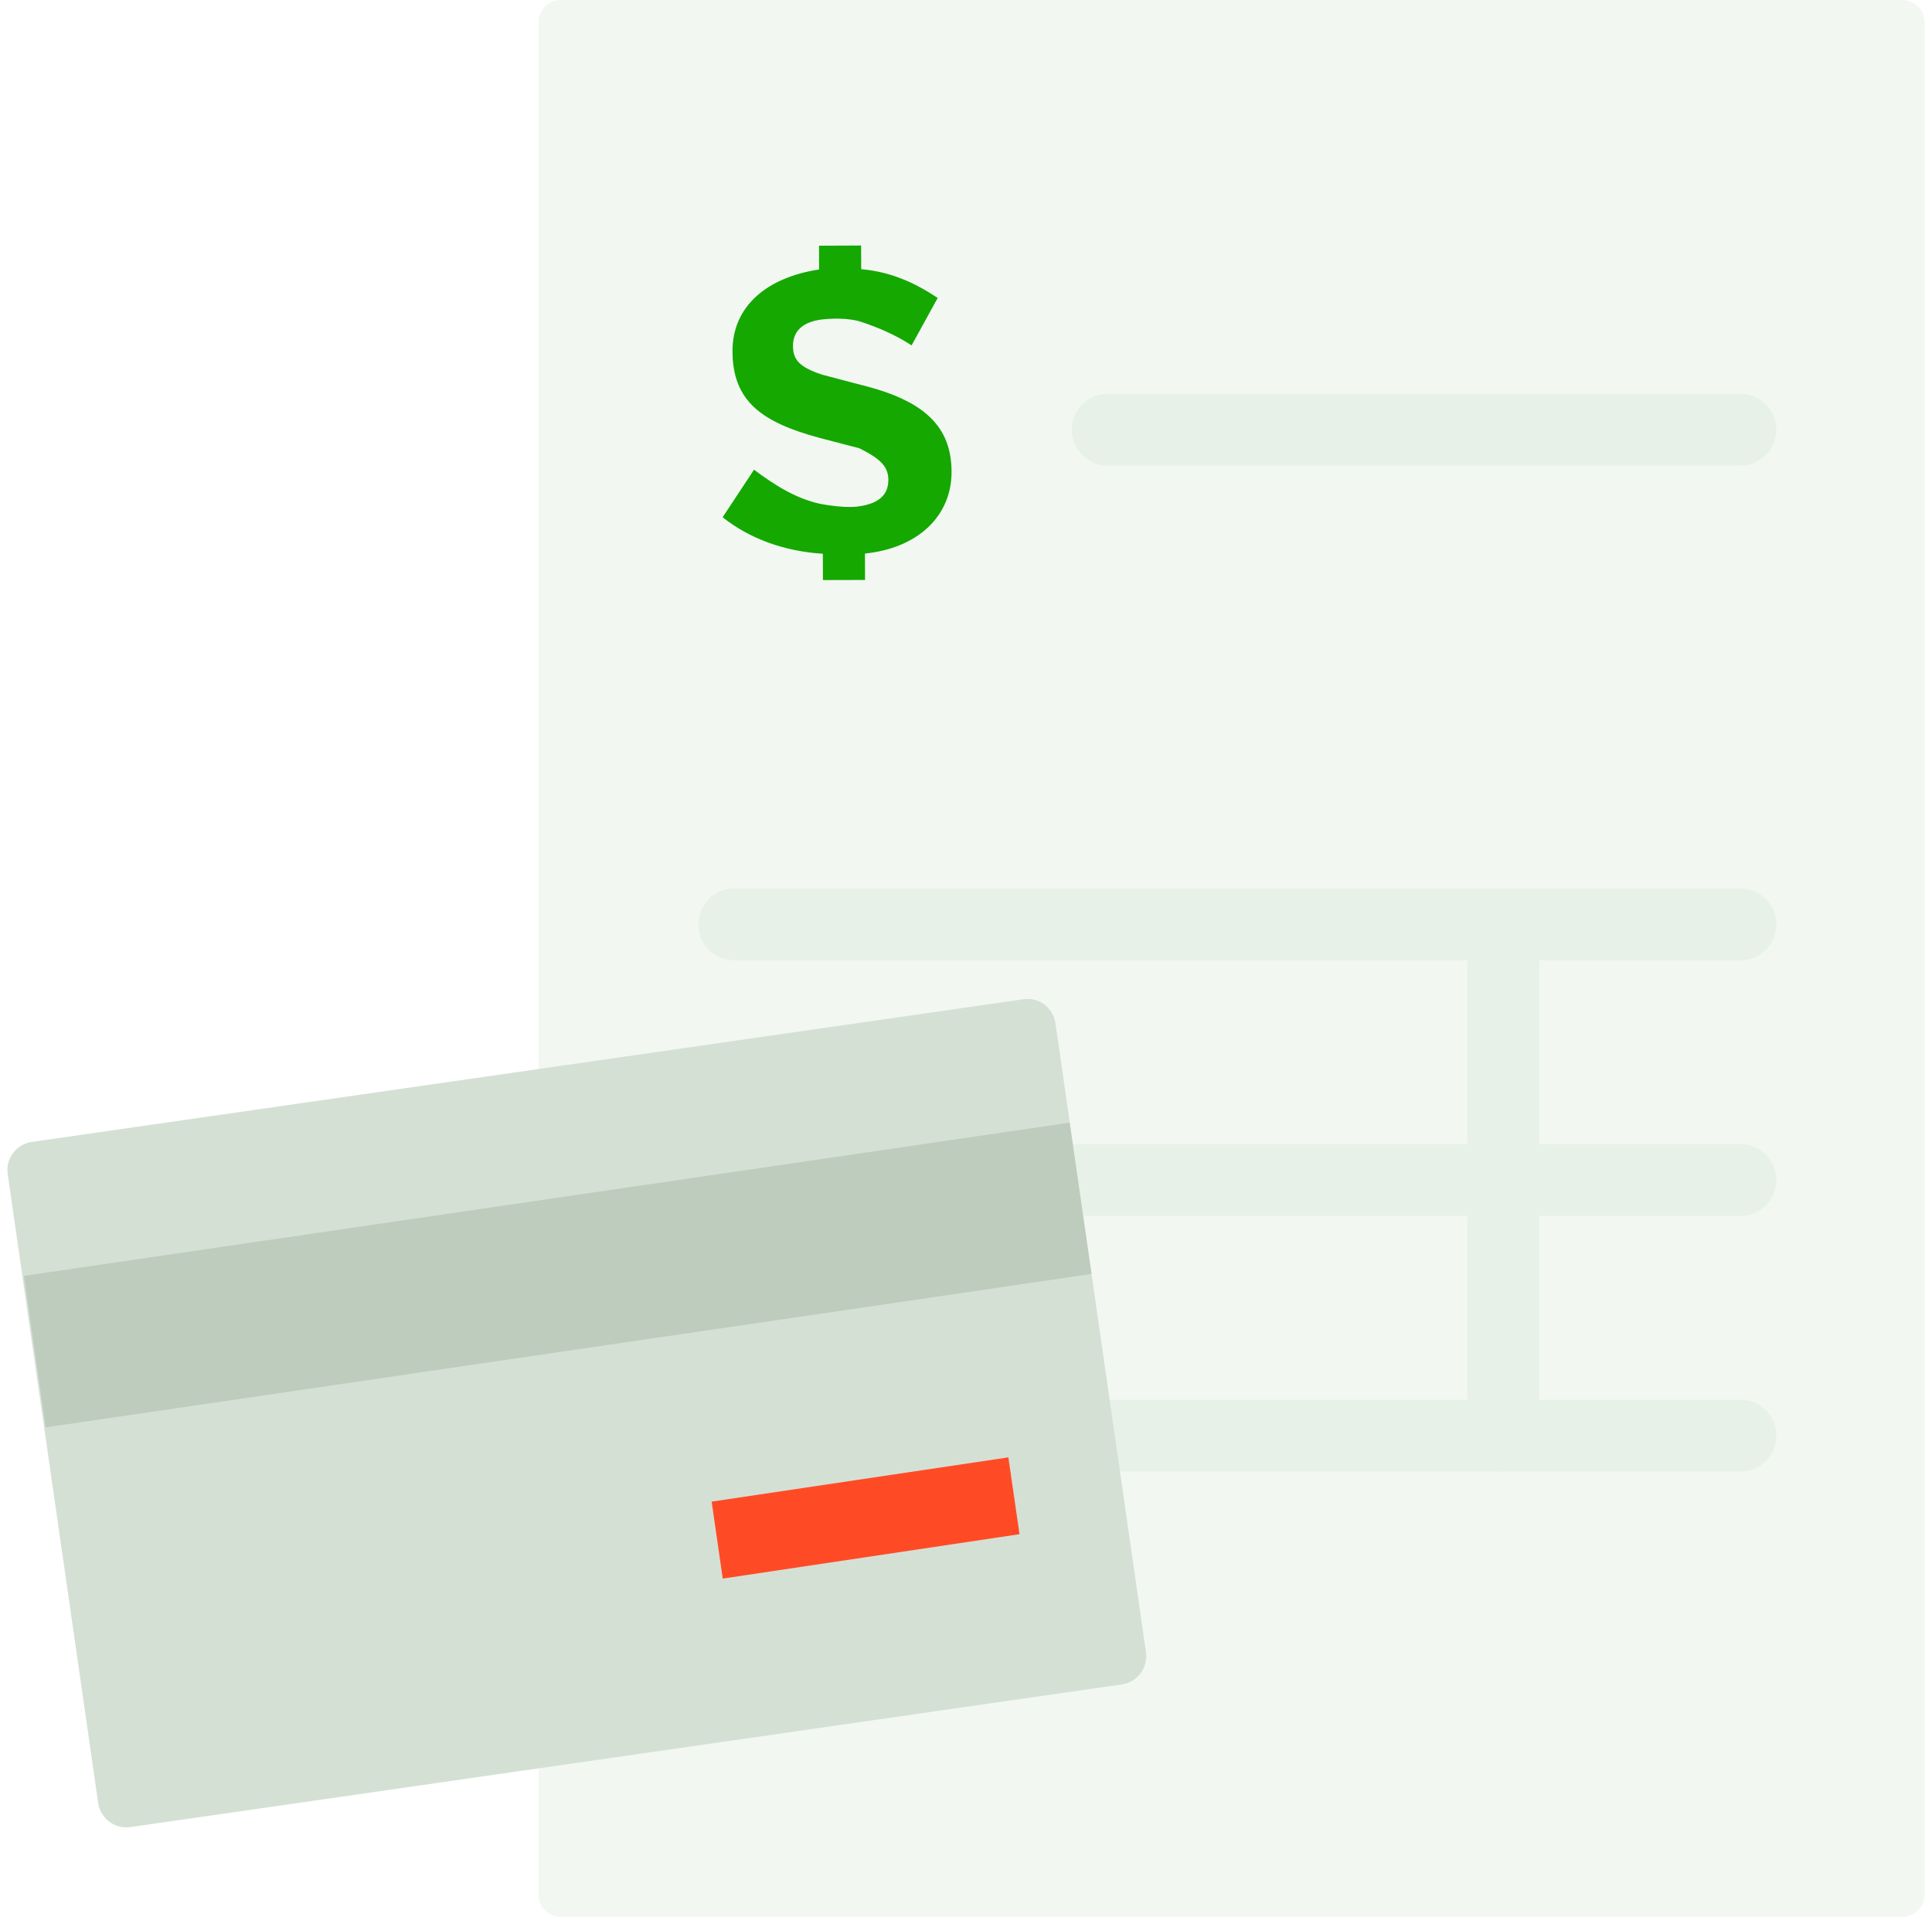
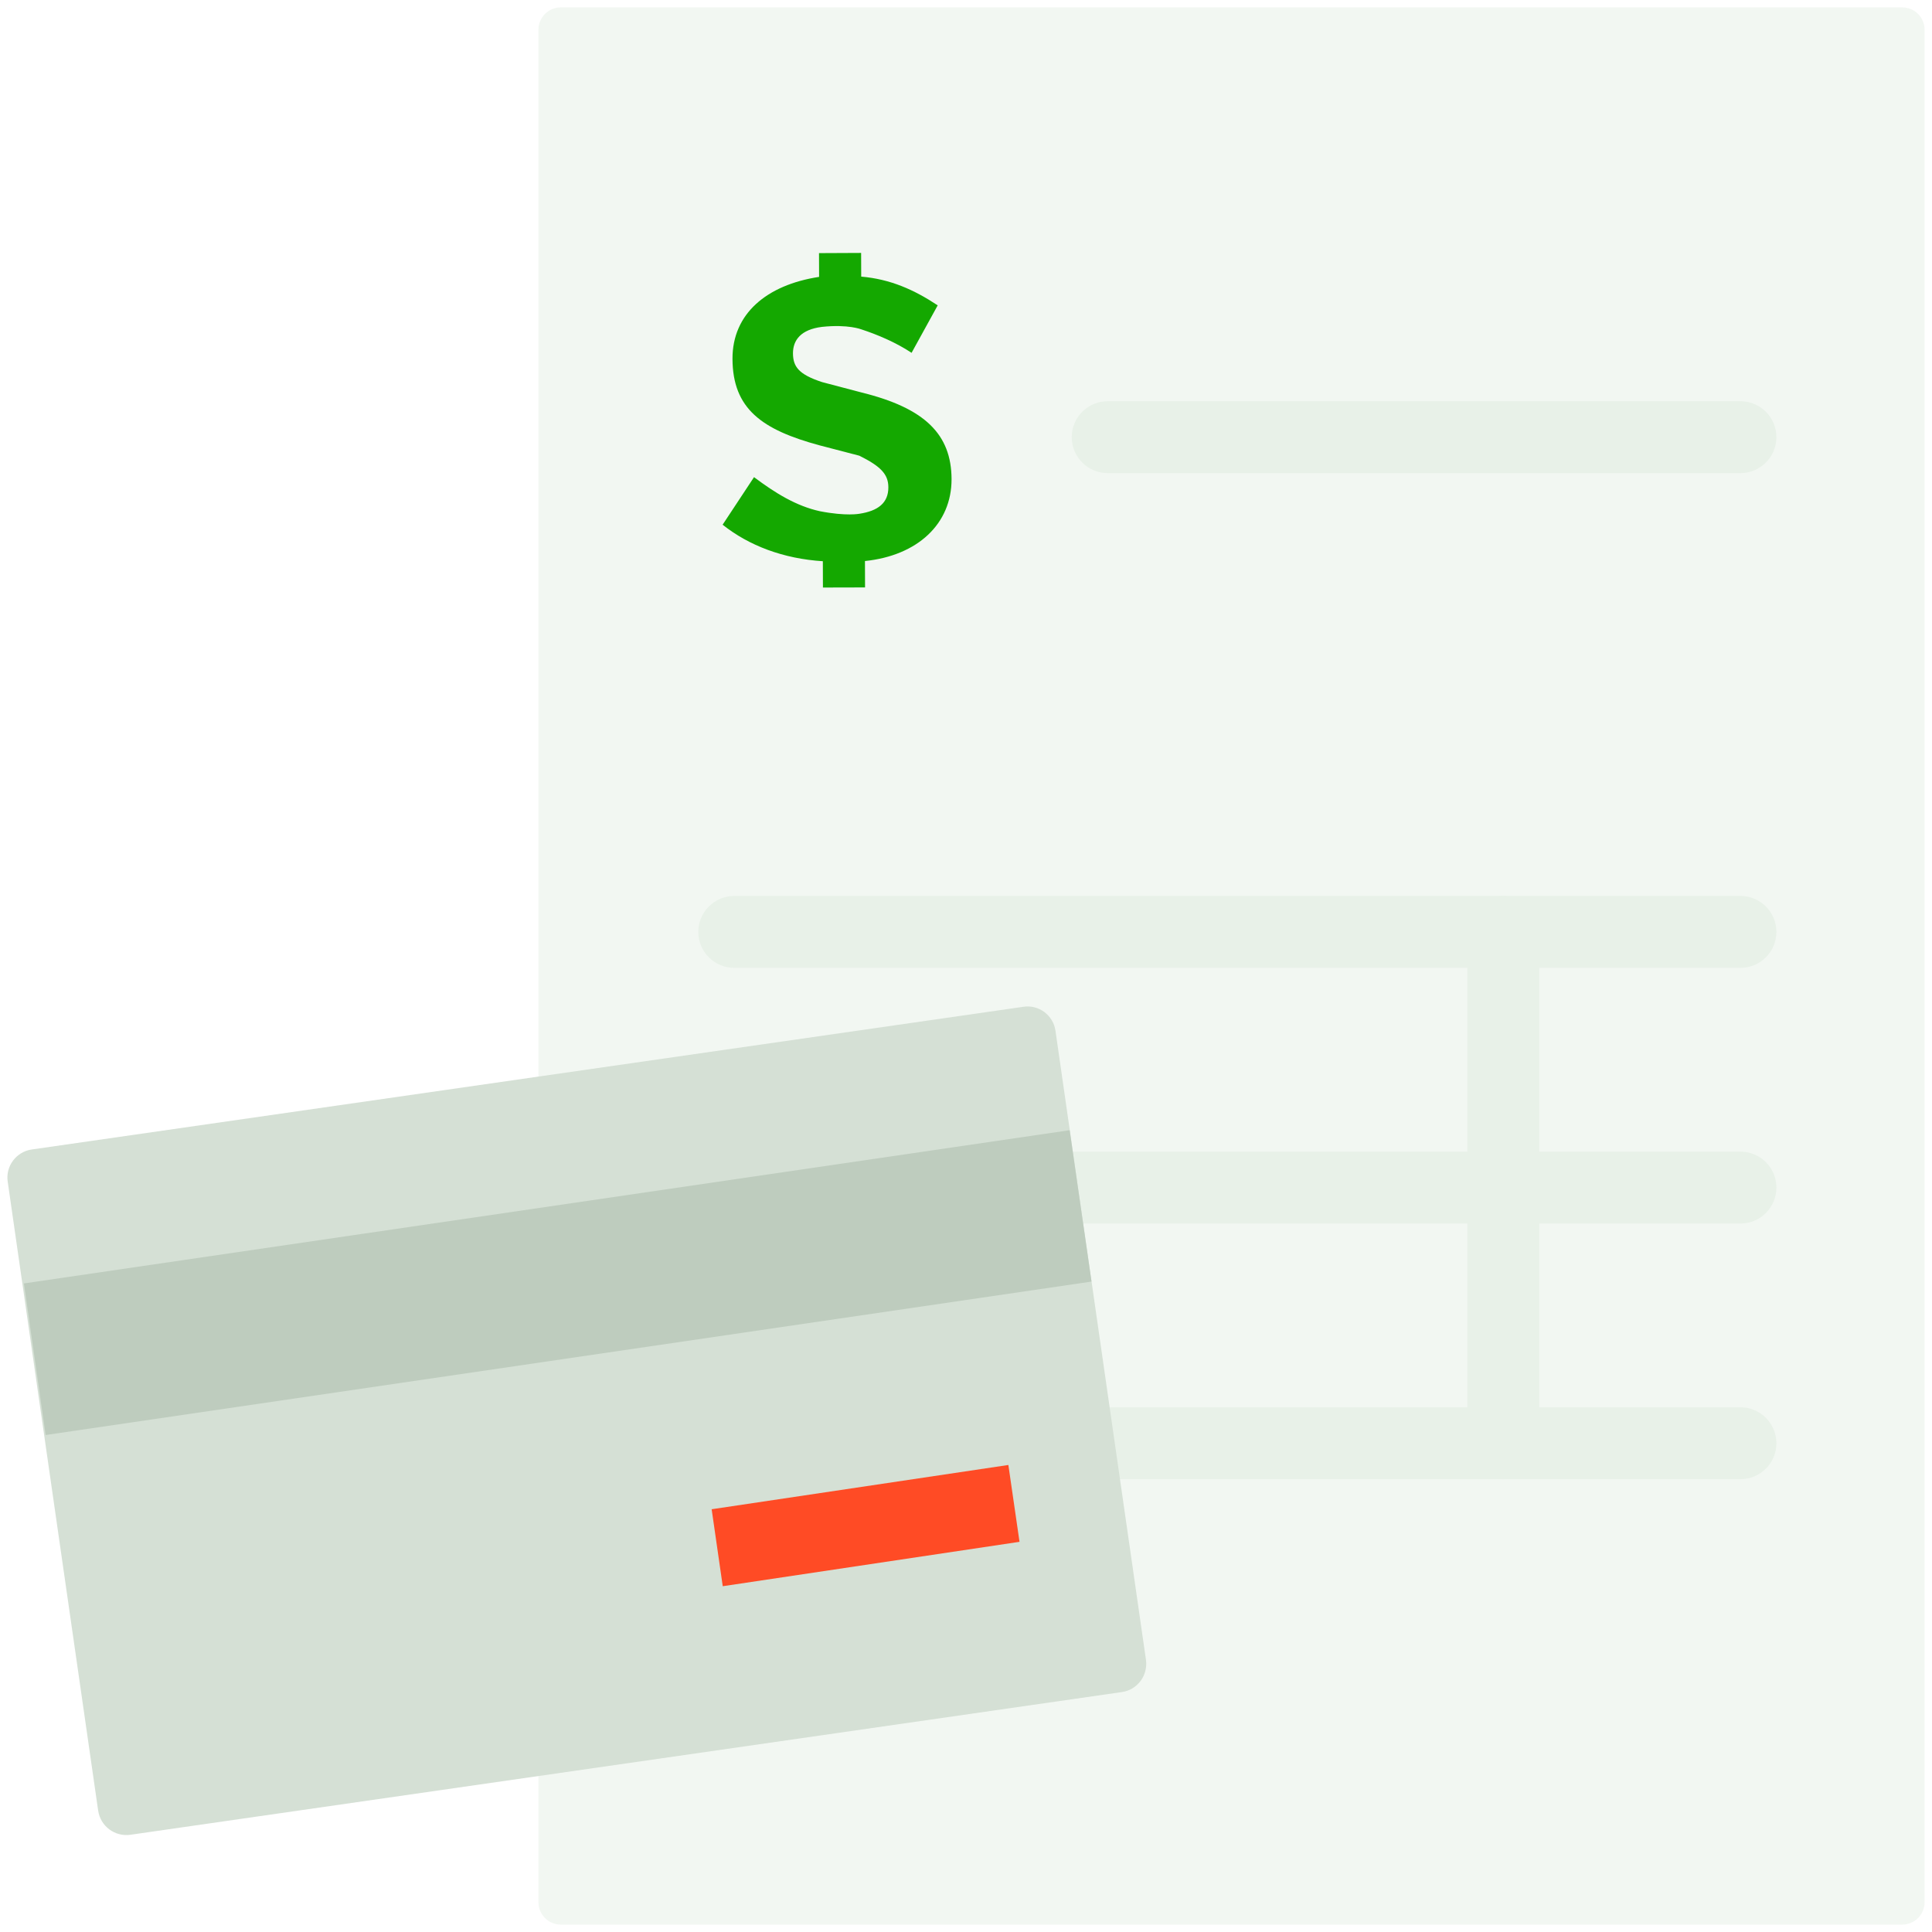
- <svg xmlns="http://www.w3.org/2000/svg" width="131" height="130" viewBox="0 0 131 130" fill="none">
+ <svg xmlns="http://www.w3.org/2000/svg" width="60" height="60" viewBox="0 0 131 130" fill="none">
  <path d="M36.508 106.361V128.476C36.508 129.314 37.187 129.999 38.025 129.999H128.975C129.826 129.999 130.498 129.313 130.498 128.476V1.517C130.498 0.685 129.825 0 128.975 0H38.025C37.187 0 36.508 0.686 36.508 1.517V68.841V106.361Z" fill="#F2F7F2" />
  <path d="M58.277 34.335C59.524 34.144 60.241 33.61 60.235 32.538C60.235 31.643 59.695 31.11 58.267 30.399L55.583 29.7C51.654 28.64 49.68 27.219 49.667 23.829C49.658 20.788 51.965 18.821 55.539 18.275L55.533 16.663L58.389 16.65L58.395 18.256C60.363 18.427 61.972 19.138 63.581 20.205L61.81 23.423C60.737 22.712 59.48 22.185 58.414 21.836C58.414 21.836 57.519 21.474 55.729 21.665C54.304 21.843 53.768 22.56 53.768 23.455C53.774 24.35 54.136 24.883 55.748 25.41L58.427 26.115C62.712 27.175 64.508 28.946 64.521 31.986C64.527 35.021 62.217 37.173 58.649 37.541L58.655 39.331L55.799 39.338L55.793 37.554C53.114 37.383 50.785 36.5 48.998 35.078L51.127 31.853C52.555 32.925 53.99 33.814 55.596 34.164C57.385 34.513 58.277 34.335 58.277 34.335Z" fill="#14A800" />
  <path d="M118.012 31.579H75.108C73.762 31.579 72.67 30.487 72.67 29.142C72.67 27.796 73.762 26.704 75.108 26.704H118.011C119.357 26.704 120.449 27.796 120.449 29.142C120.449 30.487 119.357 31.579 118.012 31.579Z" fill="#E8F1E8" />
  <path d="M118.012 65.127H49.787C48.441 65.127 47.349 64.035 47.349 62.689C47.349 61.343 48.441 60.251 49.787 60.251H118.012C119.358 60.251 120.45 61.343 120.45 62.689C120.45 64.035 119.357 65.127 118.012 65.127Z" fill="#E8F1E8" />
  <path d="M101.931 99.798C100.585 99.798 99.493 98.706 99.493 97.36V62.689C99.493 61.343 100.585 60.251 101.931 60.251C103.277 60.251 104.369 61.343 104.369 62.689V97.36C104.368 98.706 103.276 99.798 101.931 99.798Z" fill="#E8F1E8" />
  <path d="M118.012 82.462H49.787C48.441 82.462 47.349 81.37 47.349 80.024C47.349 78.678 48.441 77.586 49.787 77.586H118.012C119.358 77.586 120.45 78.678 120.45 80.024C120.45 81.37 119.357 82.462 118.012 82.462Z" fill="#E8F1E8" />
  <path d="M118.012 99.798H49.787C48.441 99.798 47.349 98.706 47.349 97.36C47.349 96.014 48.441 94.922 49.787 94.922H118.012C119.358 94.922 120.45 96.014 120.45 97.36C120.45 98.706 119.357 99.798 118.012 99.798Z" fill="#E8F1E8" />
  <path d="M76.063 114.232L8.851 123.906C7.782 124.058 6.813 123.329 6.655 122.268L0.523 79.625C0.364 78.571 1.107 77.587 2.154 77.441L69.383 67.767C70.437 67.602 71.417 68.338 71.567 69.392L77.702 112.041C77.851 113.103 77.12 114.087 76.063 114.232Z" fill="#D5E0D5" />
  <path d="M74.01 86.397L3.094 96.802L1.621 86.524L72.528 76.134L74.01 86.397Z" fill="#BECCBE" />
  <path d="M69.129 104.044L49.006 107.054L48.254 101.835L68.373 98.833L69.129 104.044Z" fill="#FF4B25" />
</svg>
